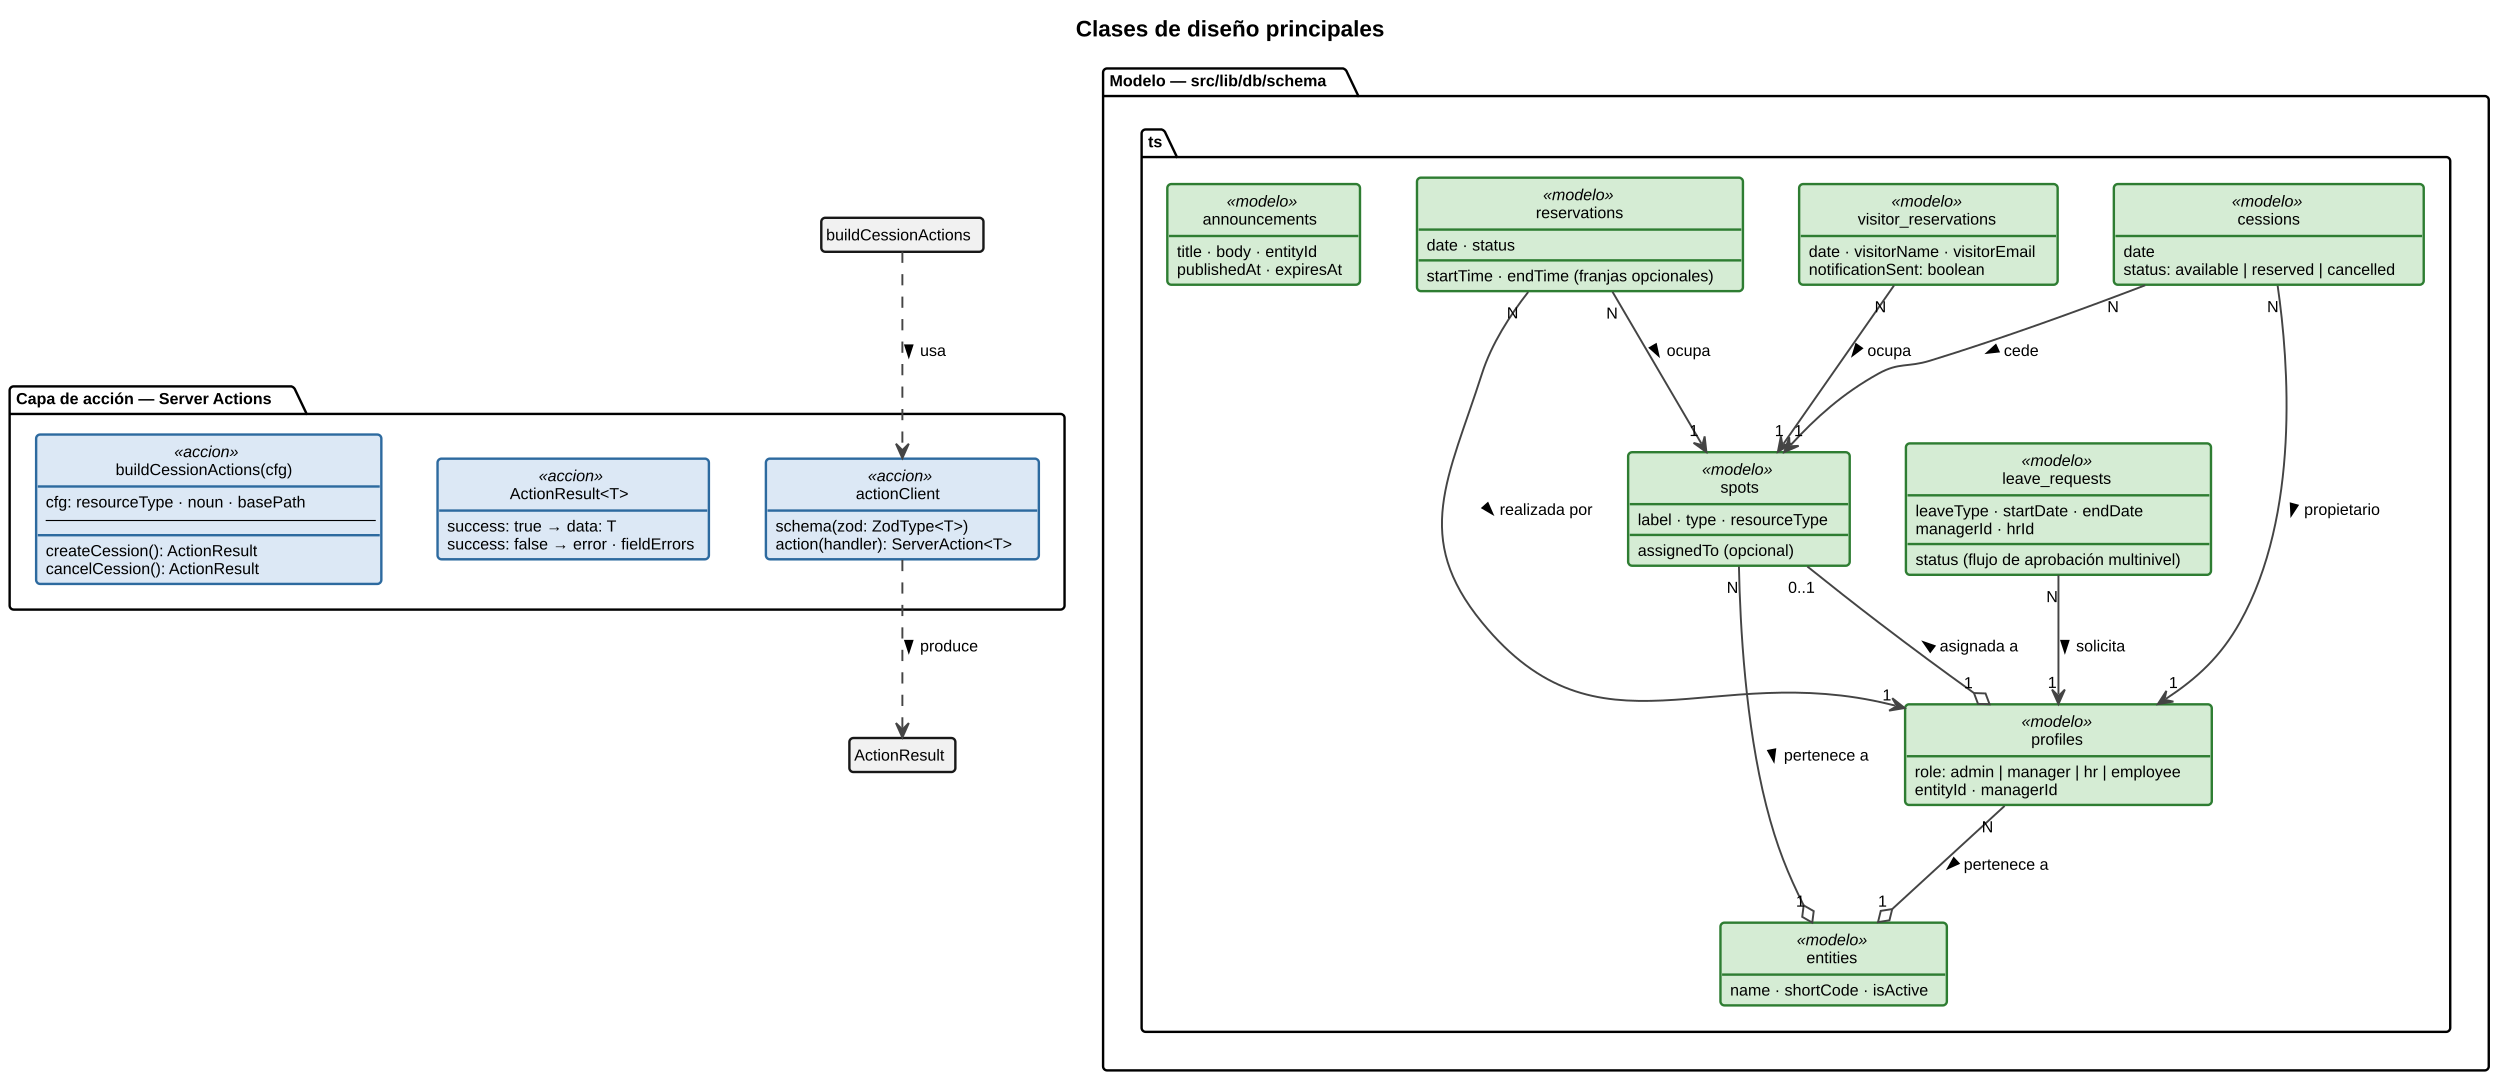
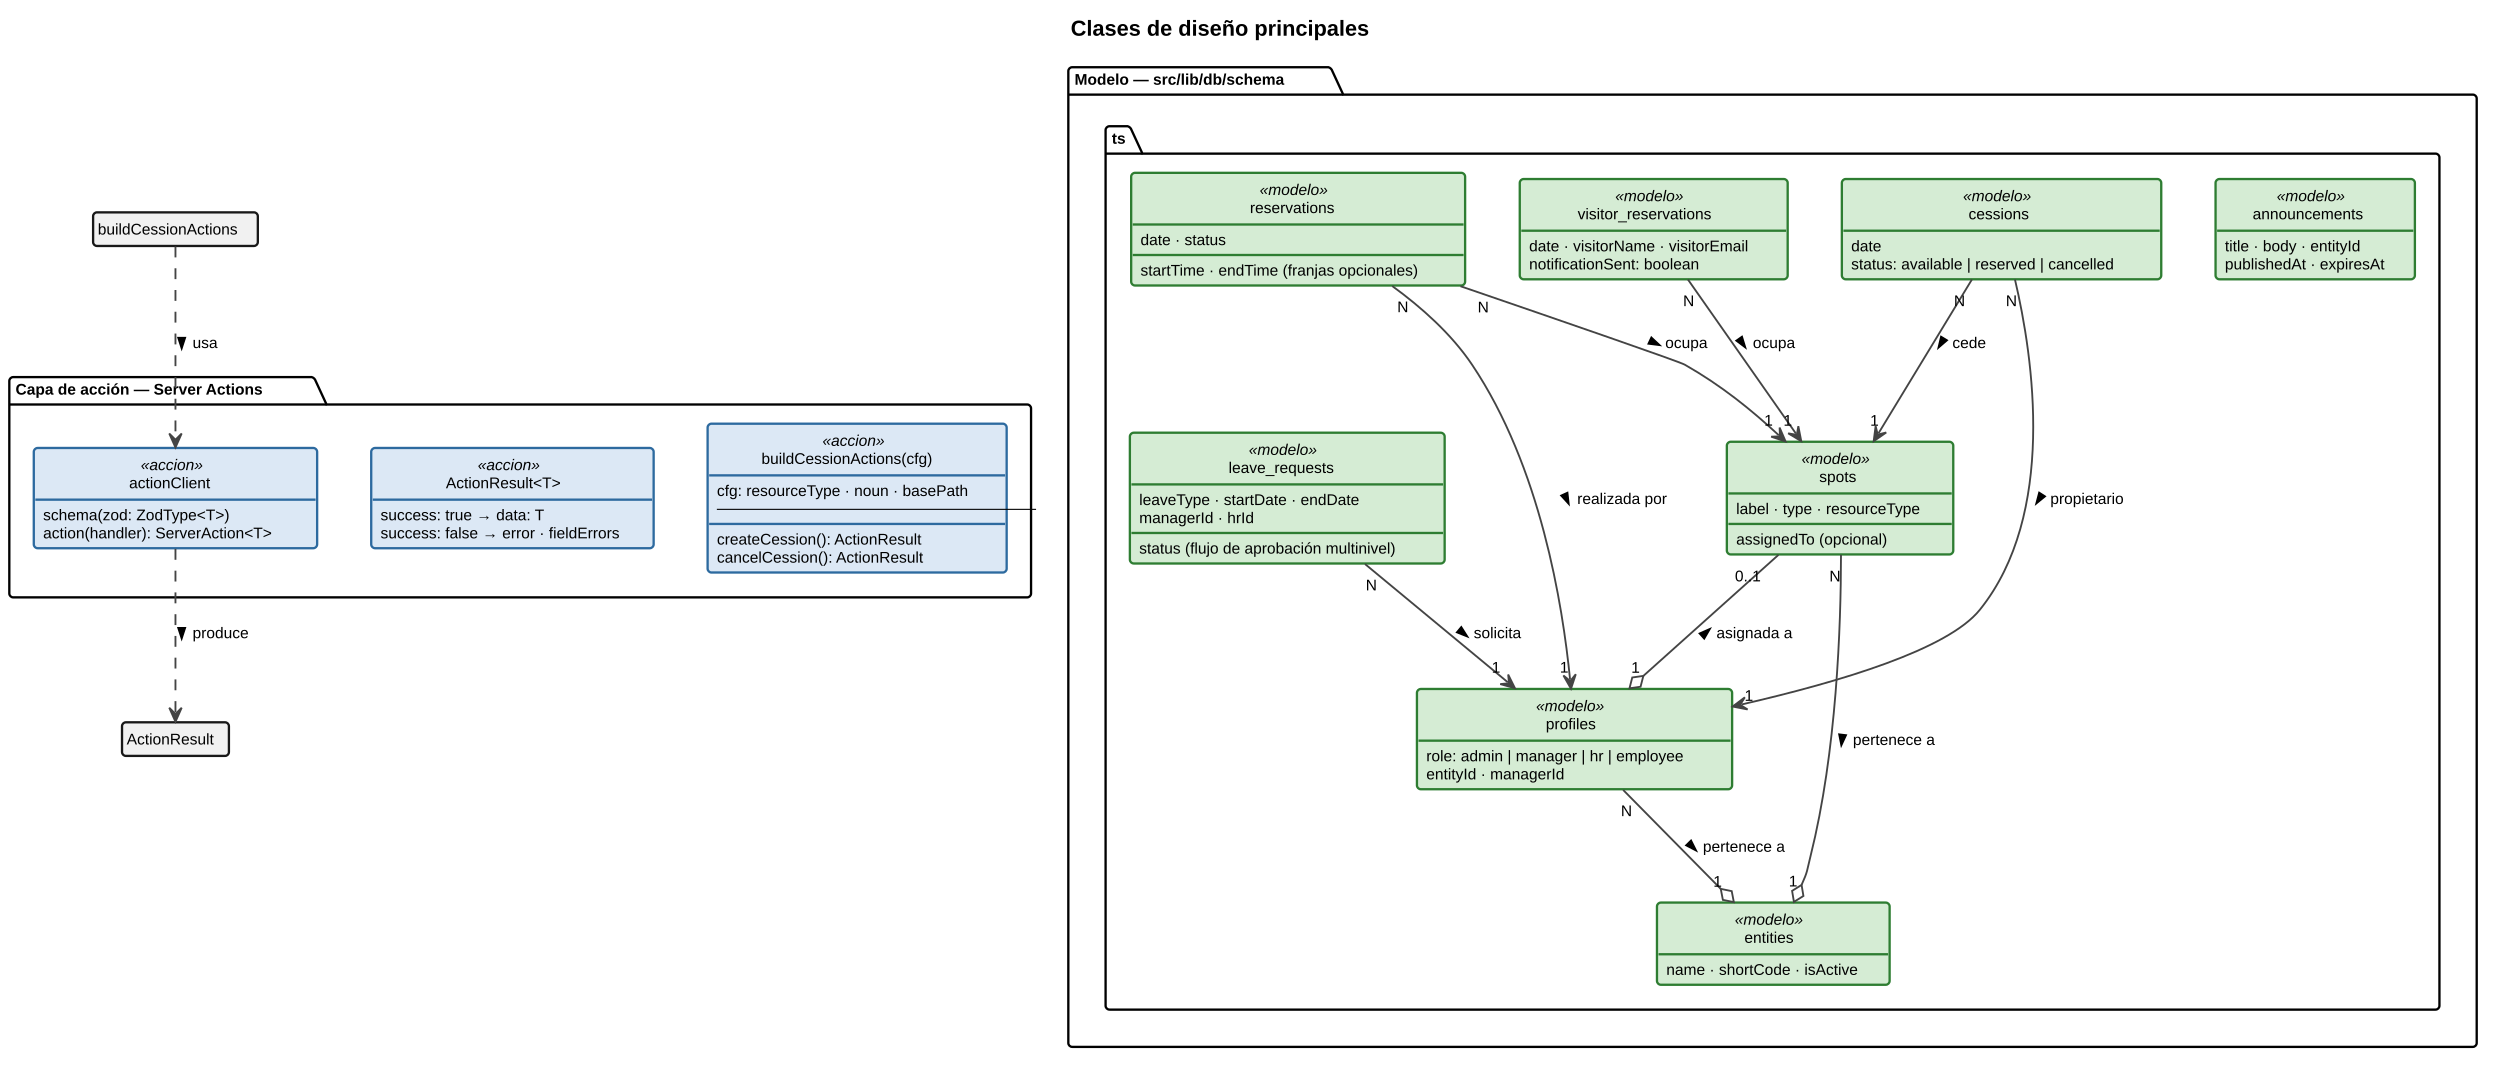
- <svg xmlns="http://www.w3.org/2000/svg" contentStyleType="text/css" height="673px" preserveAspectRatio="none" style="width:1557px;height:673px;background:#FFFFFF;" version="1.1" viewBox="0 0 1557 673" width="1557px" zoomAndPan="magnify">
+ <svg xmlns="http://www.w3.org/2000/svg" contentStyleType="text/css" data-diagram-type="CLASS" height="689px" preserveAspectRatio="none" style="width:1610px;height:689px;background:#FFFFFF;" version="1.1" viewBox="0 0 1610 689" width="1610px" zoomAndPan="magnify">
  <defs />
  <g>
-     <text fill="#000000" font-family="Arial" font-size="14" font-weight="bold" lengthAdjust="spacing" textLength="203" x="670" y="22.674">Clases de diseño principales</text>
-     <g id="cluster_Modelo  —  src/lib/db/schema">
-       <path d="M689.5,42.641 L836.5,42.641 A3.75,3.75 0 0 1 839,45.141 L846,59.812 L1547.5,59.812 A2.5,2.5 0 0 1 1550,62.312 L1550,664.141 A2.5,2.5 0 0 1 1547.5,666.641 L689.5,666.641 A2.5,2.5 0 0 1 687,664.141 L687,45.141 A2.5,2.5 0 0 1 689.5,42.641 " fill="none" style="stroke:#000000;stroke-width:1.5;" />
-       <line style="stroke:#000000;stroke-width:1.5;" x1="687" x2="846" y1="59.812" y2="59.812" />
-       <text fill="#000000" font-family="Arial" font-size="10" font-weight="bold" lengthAdjust="spacing" textLength="146" x="691" y="53.693">Modelo  —  src/lib/db/schema</text>
-     </g>
-     <g id="cluster_ts">
-       <path d="M713.5,80.641 L723.5,80.641 A3.75,3.75 0 0 1 726,83.141 L733,97.812 L1523.5,97.812 A2.5,2.5 0 0 1 1526,100.312 L1526,640.141 A2.5,2.5 0 0 1 1523.5,642.641 L713.5,642.641 A2.5,2.5 0 0 1 711,640.141 L711,83.141 A2.5,2.5 0 0 1 713.5,80.641 " fill="none" style="stroke:#000000;stroke-width:1.5;" />
-       <line style="stroke:#000000;stroke-width:1.5;" x1="711" x2="733" y1="97.812" y2="97.812" />
-       <text fill="#000000" font-family="Arial" font-size="10" font-weight="bold" lengthAdjust="spacing" textLength="9" x="715" y="91.693">ts</text>
-     </g>
-     <g id="cluster_Capa de acción  —  Server Actions">
-       <path d="M8.5,240.641 L181.5,240.641 A3.75,3.75 0 0 1 184,243.141 L191,257.812 L660.5,257.812 A2.5,2.5 0 0 1 663,260.312 L663,377.141 A2.5,2.5 0 0 1 660.5,379.641 L8.5,379.641 A2.5,2.5 0 0 1 6,377.141 L6,243.141 A2.5,2.5 0 0 1 8.5,240.641 " fill="none" style="stroke:#000000;stroke-width:1.5;" />
-       <line style="stroke:#000000;stroke-width:1.5;" x1="6" x2="191" y1="257.812" y2="257.812" />
-       <text fill="#000000" font-family="Arial" font-size="10" font-weight="bold" lengthAdjust="spacing" textLength="172" x="10" y="251.693">Capa de acción  —  Server Actions</text>
-     </g>
-     <g id="elem_profiles">
-       <rect codeLine="23" fill="#D5ECD4" height="62.688" id="profiles" rx="2.5" ry="2.5" style="stroke:#2E7D32;stroke-width:1.5;" width="191" x="1186.5" y="438.641" />
-       <text fill="#000000" font-family="Arial" font-size="10" font-style="italic" lengthAdjust="spacing" textLength="46" x="1259" y="452.693">«modelo»</text>
-       <text fill="#000000" font-family="Arial" font-size="10" lengthAdjust="spacing" textLength="34" x="1265" y="463.865">profiles</text>
-       <line style="stroke:#2E7D32;stroke-width:1.5;" x1="1187.5" x2="1376.5" y1="470.984" y2="470.984" />
-       <text fill="#000000" font-family="Arial" font-size="10" lengthAdjust="spacing" textLength="179" x="1192.5" y="484.037">role: admin | manager | hr | employee</text>
-       <text fill="#000000" font-family="Arial" font-size="10" lengthAdjust="spacing" textLength="95" x="1192.5" y="495.209">entityId · managerId</text>
-     </g>
-     <g id="elem_entities">
-       <rect codeLine="28" fill="#D5ECD4" height="51.516" id="entities" rx="2.5" ry="2.5" style="stroke:#2E7D32;stroke-width:1.5;" width="141" x="1071.5" y="574.641" />
-       <text fill="#000000" font-family="Arial" font-size="10" font-style="italic" lengthAdjust="spacing" textLength="46" x="1119" y="588.693">«modelo»</text>
-       <text fill="#000000" font-family="Arial" font-size="10" lengthAdjust="spacing" textLength="34" x="1125" y="599.865">entities</text>
-       <line style="stroke:#2E7D32;stroke-width:1.5;" x1="1072.5" x2="1211.5" y1="606.984" y2="606.984" />
-       <text fill="#000000" font-family="Arial" font-size="10" lengthAdjust="spacing" textLength="129" x="1077.5" y="620.037">name · shortCode · isActive</text>
-     </g>
-     <g id="elem_spots">
-       <rect codeLine="32" fill="#D5ECD4" height="70.688" id="spots" rx="2.5" ry="2.5" style="stroke:#2E7D32;stroke-width:1.5;" width="138" x="1014" y="281.641" />
-       <text fill="#000000" font-family="Arial" font-size="10" font-style="italic" lengthAdjust="spacing" textLength="46" x="1060" y="295.693">«modelo»</text>
-       <text fill="#000000" font-family="Arial" font-size="10" lengthAdjust="spacing" textLength="23" x="1071.5" y="306.865">spots</text>
-       <line style="stroke:#2E7D32;stroke-width:1.5;" x1="1015" x2="1151" y1="313.984" y2="313.984" />
-       <text fill="#000000" font-family="Arial" font-size="10" lengthAdjust="spacing" textLength="126" x="1020" y="327.037">label · type · resourceType</text>
-       <line style="stroke:#2E7D32;stroke-width:1.5;" x1="1015" x2="1151" y1="333.156" y2="333.156" />
-       <text fill="#000000" font-family="Arial" font-size="10" lengthAdjust="spacing" textLength="105" x="1020" y="346.209">assignedTo (opcional)</text>
-     </g>
-     <g id="elem_reservations">
-       <rect codeLine="37" fill="#D5ECD4" height="70.688" id="reservations" rx="2.5" ry="2.5" style="stroke:#2E7D32;stroke-width:1.5;" width="203" x="882.5" y="110.641" />
-       <text fill="#000000" font-family="Arial" font-size="10" font-style="italic" lengthAdjust="spacing" textLength="46" x="961" y="124.693">«modelo»</text>
-       <text fill="#000000" font-family="Arial" font-size="10" lengthAdjust="spacing" textLength="55" x="956.5" y="135.865">reservations</text>
-       <line style="stroke:#2E7D32;stroke-width:1.5;" x1="883.5" x2="1084.5" y1="142.984" y2="142.984" />
-       <text fill="#000000" font-family="Arial" font-size="10" lengthAdjust="spacing" textLength="56" x="888.5" y="156.037">date · status</text>
-       <line style="stroke:#2E7D32;stroke-width:1.5;" x1="883.5" x2="1084.5" y1="162.156" y2="162.156" />
-       <text fill="#000000" font-family="Arial" font-size="10" lengthAdjust="spacing" textLength="191" x="888.5" y="175.209">startTime · endTime (franjas opcionales)</text>
-     </g>
-     <g id="elem_cessions">
-       <rect codeLine="42" fill="#D5ECD4" height="62.688" id="cessions" rx="2.5" ry="2.5" style="stroke:#2E7D32;stroke-width:1.5;" width="193" x="1316.5" y="114.641" />
-       <text fill="#000000" font-family="Arial" font-size="10" font-style="italic" lengthAdjust="spacing" textLength="46" x="1390" y="128.693">«modelo»</text>
-       <text fill="#000000" font-family="Arial" font-size="10" lengthAdjust="spacing" textLength="39" x="1393.5" y="139.865">cessions</text>
-       <line style="stroke:#2E7D32;stroke-width:1.5;" x1="1317.5" x2="1508.5" y1="146.984" y2="146.984" />
-       <text fill="#000000" font-family="Arial" font-size="10" lengthAdjust="spacing" textLength="21" x="1322.5" y="160.037">date</text>
-       <text fill="#000000" font-family="Arial" font-size="10" lengthAdjust="spacing" textLength="181" x="1322.5" y="171.209">status: available | reserved | cancelled</text>
-     </g>
-     <g id="elem_leave_requests">
-       <rect codeLine="47" fill="#D5ECD4" height="81.859" id="leave_requests" rx="2.5" ry="2.5" style="stroke:#2E7D32;stroke-width:1.5;" width="190" x="1187" y="276.141" />
-       <text fill="#000000" font-family="Arial" font-size="10" font-style="italic" lengthAdjust="spacing" textLength="46" x="1259" y="290.193">«modelo»</text>
-       <text fill="#000000" font-family="Arial" font-size="10" lengthAdjust="spacing" textLength="70" x="1247" y="301.365">leave_requests</text>
-       <line style="stroke:#2E7D32;stroke-width:1.5;" x1="1188" x2="1376" y1="308.484" y2="308.484" />
-       <text fill="#000000" font-family="Arial" font-size="10" lengthAdjust="spacing" textLength="149" x="1193" y="321.537">leaveType · startDate · endDate</text>
-       <text fill="#000000" font-family="Arial" font-size="10" lengthAdjust="spacing" textLength="78" x="1193" y="332.709">managerId · hrId</text>
-       <line style="stroke:#2E7D32;stroke-width:1.5;" x1="1188" x2="1376" y1="338.828" y2="338.828" />
-       <text fill="#000000" font-family="Arial" font-size="10" lengthAdjust="spacing" textLength="178" x="1193" y="351.881">status (flujo de aprobación multinivel)</text>
-     </g>
-     <g id="elem_visitor_reservations">
-       <rect codeLine="53" fill="#D5ECD4" height="62.688" id="visitor_reservations" rx="2.5" ry="2.5" style="stroke:#2E7D32;stroke-width:1.5;" width="161" x="1120.5" y="114.641" />
-       <text fill="#000000" font-family="Arial" font-size="10" font-style="italic" lengthAdjust="spacing" textLength="46" x="1178" y="128.693">«modelo»</text>
-       <text fill="#000000" font-family="Arial" font-size="10" lengthAdjust="spacing" textLength="88" x="1157" y="139.865">visitor_reservations</text>
-       <line style="stroke:#2E7D32;stroke-width:1.5;" x1="1121.5" x2="1280.5" y1="146.984" y2="146.984" />
-       <text fill="#000000" font-family="Arial" font-size="10" lengthAdjust="spacing" textLength="149" x="1126.5" y="160.037">date · visitorName · visitorEmail</text>
-       <text fill="#000000" font-family="Arial" font-size="10" lengthAdjust="spacing" textLength="121" x="1126.5" y="171.209">notificationSent: boolean</text>
-     </g>
-     <g id="elem_announcements">
-       <rect codeLine="58" fill="#D5ECD4" height="62.688" id="announcements" rx="2.5" ry="2.5" style="stroke:#2E7D32;stroke-width:1.5;" width="120" x="727" y="114.641" />
-       <text fill="#000000" font-family="Arial" font-size="10" font-style="italic" lengthAdjust="spacing" textLength="46" x="764" y="128.693">«modelo»</text>
-       <text fill="#000000" font-family="Arial" font-size="10" lengthAdjust="spacing" textLength="76" x="749" y="139.865">announcements</text>
-       <line style="stroke:#2E7D32;stroke-width:1.5;" x1="728" x2="846" y1="146.984" y2="146.984" />
-       <text fill="#000000" font-family="Arial" font-size="10" lengthAdjust="spacing" textLength="94" x="733" y="160.037">title · body · entityId</text>
-       <text fill="#000000" font-family="Arial" font-size="10" lengthAdjust="spacing" textLength="108" x="733" y="171.209">publishedAt · expiresAt</text>
-     </g>
-     <g id="elem_actionClient">
-       <rect codeLine="66" fill="#DCE8F5" height="62.688" id="actionClient" rx="2.5" ry="2.5" style="stroke:#2D6A9F;stroke-width:1.5;" width="170" x="477" y="285.641" />
-       <text fill="#000000" font-family="Arial" font-size="10" font-style="italic" lengthAdjust="spacing" textLength="43" x="540.5" y="299.693">«accion»</text>
-       <text fill="#000000" font-family="Arial" font-size="10" lengthAdjust="spacing" textLength="58" x="533" y="310.865">actionClient</text>
-       <line style="stroke:#2D6A9F;stroke-width:1.5;" x1="478" x2="646" y1="317.984" y2="317.984" />
-       <text fill="#000000" font-family="Arial" font-size="10" lengthAdjust="spacing" textLength="127" x="483" y="331.037">schema(zod: ZodType&lt;T&gt;)</text>
-       <text fill="#000000" font-family="Arial" font-size="10" lengthAdjust="spacing" textLength="158" x="483" y="342.209">action(handler): ServerAction&lt;T&gt;</text>
-     </g>
-     <g id="elem_ActionResult&lt;T&gt;">
-       <rect codeLine="71" fill="#DCE8F5" height="62.688" id="ActionResult&lt;T&gt;" rx="2.5" ry="2.5" style="stroke:#2D6A9F;stroke-width:1.5;" width="169" x="272.5" y="285.641" />
-       <text fill="#000000" font-family="Arial" font-size="10" font-style="italic" lengthAdjust="spacing" textLength="43" x="335.5" y="299.693">«accion»</text>
-       <text fill="#000000" font-family="Arial" font-size="10" lengthAdjust="spacing" textLength="79" x="317.5" y="310.865">ActionResult&lt;T&gt;</text>
-       <line style="stroke:#2D6A9F;stroke-width:1.5;" x1="273.5" x2="440.5" y1="317.984" y2="317.984" />
-       <text fill="#000000" font-family="Arial" font-size="10" lengthAdjust="spacing" textLength="113" x="278.5" y="331.037">success: true  → data: T</text>
-       <text fill="#000000" font-family="Arial" font-size="10" lengthAdjust="spacing" textLength="157" x="278.5" y="342.209">success: false → error · fieldErrors</text>
-     </g>
-     <g id="elem_buildCessionActions(cfg)">
-       <rect codeLine="76" fill="#DCE8F5" height="93.031" id="buildCessionActions(cfg)" rx="2.5" ry="2.5" style="stroke:#2D6A9F;stroke-width:1.5;" width="215" x="22.5" y="270.641" />
-       <text fill="#000000" font-family="Arial" font-size="10" font-style="italic" lengthAdjust="spacing" textLength="43" x="108.5" y="284.693">«accion»</text>
-       <text fill="#000000" font-family="Arial" font-size="10" lengthAdjust="spacing" textLength="116" x="72" y="295.865">buildCessionActions(cfg)</text>
-       <line style="stroke:#2D6A9F;stroke-width:1.5;" x1="23.5" x2="236.5" y1="302.984" y2="302.984" />
-       <text fill="#000000" font-family="Arial" font-size="10" lengthAdjust="spacing" textLength="171" x="28.5" y="316.037">cfg: resourceType · noun · basePath</text>
-       <text fill="#000000" font-family="Arial" font-size="10" lengthAdjust="spacing" textLength="203" x="28.5" y="327.209">─────────────────────────────</text>
-       <line style="stroke:#2D6A9F;stroke-width:1.5;" x1="23.5" x2="236.5" y1="333.328" y2="333.328" />
-       <text fill="#000000" font-family="Arial" font-size="10" lengthAdjust="spacing" textLength="138" x="28.5" y="346.381">createCession(): ActionResult</text>
-       <text fill="#000000" font-family="Arial" font-size="10" lengthAdjust="spacing" textLength="141" x="28.5" y="357.553">cancelCession(): ActionResult</text>
-     </g>
-     <g id="elem_ActionResult">
-       <rect fill="#F1F1F1" height="21.172" id="ActionResult" rx="2.5" ry="2.5" style="stroke:#181818;stroke-width:1.5;" width="66" x="529" y="459.641" />
-       <text fill="#000000" font-family="Arial" font-size="10" lengthAdjust="spacing" textLength="60" x="532" y="473.693">ActionResult</text>
-     </g>
-     <g id="elem_buildCessionActions">
-       <rect fill="#F1F1F1" height="21.172" id="buildCessionActions" rx="2.5" ry="2.5" style="stroke:#181818;stroke-width:1.5;" width="101" x="511.5" y="135.641" />
-       <text fill="#000000" font-family="Arial" font-size="10" lengthAdjust="spacing" textLength="95" x="514.5" y="149.693">buildCessionActions</text>
-     </g>
-     <g id="link_profiles_entities">
-       <path codeLine="85" d="M1248.47,501.921 C1224.36,524.051 1201.091,545.406 1178.461,566.176 " fill="none" id="profiles-to-entities" style="stroke:#444444;stroke-width:1.2;" />
-       <polygon fill="none" points="1169.62,574.291,1176.745,573.181,1178.461,566.176,1171.336,567.287,1169.62,574.291" style="stroke:#444444;stroke-width:1.2;" />
-       <polygon fill="#000000" points="1213.053,540.931,1219.974,537.77,1216.794,534.306,1213.053,540.931" style="stroke:#000000;stroke-width:1.0;" />
-       <text fill="#000000" font-family="Arial" font-size="10" lengthAdjust="spacing" textLength="57" x="1223" y="541.693">pertenece a</text>
-       <text fill="#000000" font-family="Arial" font-size="10" lengthAdjust="spacing" textLength="7" x="1234.18" y="518.361">N</text>
-       <text fill="#000000" font-family="Arial" font-size="10" lengthAdjust="spacing" textLength="6" x="1169.621" y="564.66">1</text>
-     </g>
-     <g id="link_spots_entities">
-       <path codeLine="86" d="M1083.01,352.841 C1083.76,390.151 1087.13,450.941 1100,501.641 C1106.56,527.481 1113.677,544.511 1123.327,563.871 " fill="none" id="spots-to-entities" style="stroke:#444444;stroke-width:1.2;" />
-       <polygon fill="none" points="1128.68,574.611,1129.583,567.456,1123.327,563.871,1122.424,571.025,1128.68,574.611" style="stroke:#444444;stroke-width:1.2;" />
-       <polygon fill="#000000" points="1104.751,474.156,1105.702,466.607,1101.083,467.489,1104.751,474.156" style="stroke:#000000;stroke-width:1.0;" />
-       <text fill="#000000" font-family="Arial" font-size="10" lengthAdjust="spacing" textLength="57" x="1111" y="473.693">pertenece a</text>
-       <text fill="#000000" font-family="Arial" font-size="10" lengthAdjust="spacing" textLength="7" x="1075.388" y="369.275">N</text>
-       <text fill="#000000" font-family="Arial" font-size="10" lengthAdjust="spacing" textLength="6" x="1118.498" y="564.668">1</text>
-     </g>
-     <g id="link_spots_profiles">
-       <path codeLine="87" d="M1125.62,352.821 C1139.65,364.061 1155.4,376.501 1170,387.641 C1192.56,404.851 1208.382,416.499 1229.382,431.619 " fill="none" id="spots-to-profiles" style="stroke:#444444;stroke-width:1.2;" />
-       <polygon fill="none" points="1239.12,438.631,1236.588,431.879,1229.382,431.619,1231.914,438.371,1239.12,438.631" style="stroke:#444444;stroke-width:1.2;" />
-       <polygon fill="#000000" points="1197.814,399.807,1202.155,406.056,1204.999,402.311,1197.814,399.807" style="stroke:#000000;stroke-width:1.0;" />
-       <text fill="#000000" font-family="Arial" font-size="10" lengthAdjust="spacing" textLength="52" x="1208" y="405.693">asignada a</text>
-       <text fill="#000000" font-family="Arial" font-size="10" lengthAdjust="spacing" textLength="18" x="1113.609" y="369.252">0..1</text>
-       <text fill="#000000" font-family="Arial" font-size="10" lengthAdjust="spacing" textLength="6" x="1223.084" y="428.64">1</text>
-     </g>
-     <g id="link_reservations_spots">
-       <path codeLine="88" d="M1004.27,181.751 C1021.36,210.911 1042.648,247.253 1059.718,276.403 " fill="none" id="reservations-to-spots" style="stroke:#444444;stroke-width:1.2;" />
-       <polygon fill="#444444" points="1062.75,281.581,1061.654,271.793,1060.223,277.266,1054.75,275.836,1062.75,281.581" style="stroke:#444444;stroke-width:1.2;" />
-       <polygon fill="#000000" points="1033.022,221.678,1031.393,214.246,1027.336,216.623,1033.022,221.678" style="stroke:#000000;stroke-width:1.0;" />
-       <text fill="#000000" font-family="Arial" font-size="10" lengthAdjust="spacing" textLength="30" x="1038" y="221.693">ocupa</text>
-       <text fill="#000000" font-family="Arial" font-size="10" lengthAdjust="spacing" textLength="7" x="1000.362" y="198.428">N</text>
-       <text fill="#000000" font-family="Arial" font-size="10" lengthAdjust="spacing" textLength="6" x="1052.173" y="271.597">1</text>
-     </g>
-     <g id="link_reservations_profiles">
-       <path codeLine="89" d="M951.78,181.841 C940.36,196.411 928.89,214.231 923,232.641 C901.99,298.251 879.35,334.351 923,387.641 C995.97,476.711 1065.17,411.221 1177,438.641 C1180.04,439.391 1177.319,438.666 1180.429,439.466 " fill="none" id="reservations-to-profiles" style="stroke:#444444;stroke-width:1.2;" />
-       <polygon fill="#444444" points="1186.24,440.961,1178.52,434.845,1181.398,439.715,1176.527,442.592,1186.24,440.961" style="stroke:#444444;stroke-width:1.2;" />
-       <polygon fill="#000000" points="929.655,320.218,926.61,313.246,923.093,316.367,929.655,320.218" style="stroke:#000000;stroke-width:1.0;" />
-       <text fill="#000000" font-family="Arial" font-size="10" lengthAdjust="spacing" textLength="62" x="934" y="320.693">realizada por</text>
-       <text fill="#000000" font-family="Arial" font-size="10" lengthAdjust="spacing" textLength="7" x="938.417" y="198.275">N</text>
-       <text fill="#000000" font-family="Arial" font-size="10" lengthAdjust="spacing" textLength="6" x="1172.37" y="436.269">1</text>
-     </g>
-     <g id="link_cessions_spots">
-       <path codeLine="90" d="M1336.01,177.671 C1296.33,192.831 1246.95,210.811 1202,224.641 C1187.99,228.951 1182.83,225.551 1170,232.641 C1147.65,245.001 1130.896,260.119 1115.236,277.189 " fill="none" id="cessions-to-spots" style="stroke:#444444;stroke-width:1.2;" />
-       <polygon fill="#444444" points="1111.18,281.611,1120.212,277.683,1114.56,277.926,1114.317,272.275,1111.18,281.611" style="stroke:#444444;stroke-width:1.2;" />
-       <polygon fill="#000000" points="1237.353,219.87,1244.916,219.04,1242.984,214.753,1237.353,219.87" style="stroke:#000000;stroke-width:1.0;" />
-       <text fill="#000000" font-family="Arial" font-size="10" lengthAdjust="spacing" textLength="24" x="1248" y="221.693">cede</text>
-       <text fill="#000000" font-family="Arial" font-size="10" lengthAdjust="spacing" textLength="7" x="1312.409" y="194.411">N</text>
-       <text fill="#000000" font-family="Arial" font-size="10" lengthAdjust="spacing" textLength="6" x="1117.319" y="271.633">1</text>
-     </g>
-     <g id="link_cessions_profiles">
-       <path codeLine="91" d="M1418.52,177.951 C1425.51,226.101 1432.53,320.601 1395,387.641 C1383.24,408.641 1368.576,422.338 1348.896,435.258 " fill="none" id="cessions-to-profiles" style="stroke:#444444;stroke-width:1.2;" />
-       <polygon fill="#444444" points="1343.88,438.551,1353.599,436.955,1348.06,435.807,1349.208,430.268,1343.88,438.551" style="stroke:#444444;stroke-width:1.2;" />
-       <polygon fill="#000000" points="1426.955,321.088,1431.115,314.717,1426.576,313.489,1426.955,321.088" style="stroke:#000000;stroke-width:1.0;" />
-       <text fill="#000000" font-family="Arial" font-size="10" lengthAdjust="spacing" textLength="51" x="1435" y="320.693">propietario</text>
-       <text fill="#000000" font-family="Arial" font-size="10" lengthAdjust="spacing" textLength="7" x="1411.918" y="194.396">N</text>
-       <text fill="#000000" font-family="Arial" font-size="10" lengthAdjust="spacing" textLength="6" x="1350.76" y="428.543">1</text>
-     </g>
-     <g id="link_leave_requests_profiles">
-       <path codeLine="92" d="M1282,358.211 C1282,383.371 1282,409.331 1282,432.471 " fill="none" id="leave_requests-to-profiles" style="stroke:#444444;stroke-width:1.2;" />
-       <polygon fill="#444444" points="1282,438.471,1286,429.471,1282,433.471,1278,429.471,1282,438.471" style="stroke:#444444;stroke-width:1.2;" />
-       <polygon fill="#000000" points="1286,406.227,1288.351,398.99,1283.649,398.99,1286,406.227" style="stroke:#000000;stroke-width:1.0;" />
-       <text fill="#000000" font-family="Arial" font-size="10" lengthAdjust="spacing" textLength="34" x="1293" y="405.693">solicita</text>
-       <text fill="#000000" font-family="Arial" font-size="10" lengthAdjust="spacing" textLength="7" x="1274.42" y="375.002">N</text>
-       <text fill="#000000" font-family="Arial" font-size="10" lengthAdjust="spacing" textLength="6" x="1275.344" y="428.445">1</text>
-     </g>
-     <g id="link_visitor_reservations_spots">
-       <path codeLine="93" d="M1179.63,177.741 C1159.24,206.951 1131.995,245.971 1110.695,276.471 " fill="none" id="visitor_reservations-to-spots" style="stroke:#444444;stroke-width:1.2;" />
-       <polygon fill="#444444" points="1107.26,281.391,1115.693,276.302,1110.123,277.291,1109.134,271.722,1107.26,281.391" style="stroke:#444444;stroke-width:1.2;" />
-       <polygon fill="#000000" points="1153.71,221.506,1159.78,216.919,1155.925,214.227,1153.71,221.506" style="stroke:#000000;stroke-width:1.0;" />
-       <text fill="#000000" font-family="Arial" font-size="10" lengthAdjust="spacing" textLength="30" x="1163" y="221.693">ocupa</text>
-       <text fill="#000000" font-family="Arial" font-size="10" lengthAdjust="spacing" textLength="7" x="1167.501" y="194.495">N</text>
-       <text fill="#000000" font-family="Arial" font-size="10" lengthAdjust="spacing" textLength="6" x="1105.313" y="271.626">1</text>
-     </g>
-     <g id="link_actionClient_ActionResult">
-       <path codeLine="96" d="M562,348.701 C562,383.171 562,431.291 562,453.321 " fill="none" id="actionClient-to-ActionResult" style="stroke:#444444;stroke-width:1.2;stroke-dasharray:7.0,7.0;" />
-       <polygon fill="#444444" points="562,459.321,566,450.321,562,454.321,558,450.321,562,459.321" style="stroke:#444444;stroke-width:1.2;" />
-       <polygon fill="#000000" points="566,406.227,568.351,398.99,563.649,398.99,566,406.227" style="stroke:#000000;stroke-width:1.0;" />
-       <text fill="#000000" font-family="Arial" font-size="10" lengthAdjust="spacing" textLength="39" x="573" y="405.693">produce</text>
-     </g>
-     <g id="link_buildCessionActions_actionClient">
-       <path codeLine="97" d="M562,156.711 C562,181.081 562,240.301 562,279.361 " fill="none" id="buildCessionActions-to-actionClient" style="stroke:#444444;stroke-width:1.2;stroke-dasharray:7.0,7.0;" />
-       <polygon fill="#444444" points="562,285.361,566,276.361,562,280.361,558,276.361,562,285.361" style="stroke:#444444;stroke-width:1.2;" />
-       <polygon fill="#000000" points="566,222.227,568.351,214.99,563.649,214.99,566,222.227" style="stroke:#000000;stroke-width:1.0;" />
-       <text fill="#000000" font-family="Arial" font-size="10" lengthAdjust="spacing" textLength="16" x="573" y="221.693">usa</text>
+     <g class="title" data-source-line="19">
+       <text fill="#000000" font-family="Arial" font-size="14" font-weight="700" lengthAdjust="spacing" textLength="223.939" x="689.531" y="22.995">Clases de diseño principales</text>
+     </g>
+     <g class="cluster" data-qualified-name="Modelo  .  src.lib.db.schema" data-source-line="23" id="ent0004">
+       <path d="M690.5,43.297 L855.533,43.297 A3.75,3.75 0 0 1 858.033,45.797 L865.033,60.938 L1592.5,60.938 A2.5,2.5 0 0 1 1595,63.438 L1595,671.687 A2.5,2.5 0 0 1 1592.5,674.187 L690.5,674.187 A2.5,2.5 0 0 1 688,671.687 L688,45.797 A2.5,2.5 0 0 1 690.5,43.297" fill="none" style="stroke:#000000;stroke-width:1.5;" />
+       <line style="stroke:#000000;stroke-width:1.5;" x1="688" x2="865.033" y1="60.938" y2="60.938" />
+       <text fill="#000000" font-family="Arial" font-size="10" font-weight="700" lengthAdjust="spacing" textLength="164.033" x="692" y="54.579">Modelo  —  src/lib/db/schema</text>
+     </g>
+     <g class="cluster" data-qualified-name="Modelo  .  src.lib.db.schema.ts" data-source-line="21" id="ent0002">
+       <path d="M714.5,81.297 L726.232,81.297 A3.75,3.75 0 0 1 728.732,83.797 L735.732,98.938 L1568.5,98.938 A2.5,2.5 0 0 1 1571,101.438 L1571,647.687 A2.5,2.5 0 0 1 1568.5,650.187 L714.5,650.187 A2.5,2.5 0 0 1 712,647.687 L712,83.797 A2.5,2.5 0 0 1 714.5,81.297" fill="none" style="stroke:#000000;stroke-width:1.5;" />
+       <line style="stroke:#000000;stroke-width:1.5;" x1="712" x2="735.732" y1="98.938" y2="98.938" />
+       <text fill="#000000" font-family="Arial" font-size="10" font-weight="700" lengthAdjust="spacing" textLength="10.732" x="716" y="92.579">ts</text>
+     </g>
+     <g class="cluster" data-qualified-name="Capa de acci.n  .  Server Actions" data-source-line="64" id="ent0012">
+       <path d="M8.5,242.857 L200.789,242.857 A3.75,3.75 0 0 1 203.289,245.357 L210.289,260.498 L661.5,260.498 A2.5,2.5 0 0 1 664,262.998 L664,382.207 A2.5,2.5 0 0 1 661.5,384.707 L8.5,384.707 A2.5,2.5 0 0 1 6,382.207 L6,245.357 A2.5,2.5 0 0 1 8.5,242.857" fill="none" style="stroke:#000000;stroke-width:1.5;" />
+       <line style="stroke:#000000;stroke-width:1.5;" x1="6" x2="210.289" y1="260.498" y2="260.498" />
+       <text fill="#000000" font-family="Arial" font-size="10" font-weight="700" lengthAdjust="spacing" textLength="191.289" x="10" y="254.139">Capa de acción  —  Server Actions</text>
+     </g>
+     <g class="entity" data-qualified-name="Modelo  .  src.lib.db.schema.ts.profiles" data-source-line="23" id="ent0003">
+       <rect fill="#D5ECD4" height="64.562" rx="2.5" ry="2.5" style="stroke:#2E7D32;stroke-width:1.5;" width="202.977" x="912.51" y="443.707" />
+       <text fill="#000000" font-family="Arial" font-size="10" font-style="italic" lengthAdjust="spacing" textLength="49.6" x="989.198" y="457.989">«modelo»</text>
+       <text fill="#000000" font-family="Arial" font-size="10" lengthAdjust="spacing" textLength="37.017" x="995.49" y="469.63">profiles</text>
+       <line style="stroke:#2E7D32;stroke-width:1.5;" x1="913.51" x2="1114.487" y1="476.988" y2="476.988" />
+       <text fill="#000000" font-family="Arial" font-size="10" lengthAdjust="spacing" textLength="190.977" x="918.51" y="490.27">role: admin | manager | hr | employee</text>
+       <text fill="#000000" font-family="Arial" font-size="10" lengthAdjust="spacing" textLength="102.105" x="918.51" y="501.911">entityId · managerId</text>
+     </g>
+     <g class="entity" data-qualified-name="Modelo  .  src.lib.db.schema.ts.entities" data-source-line="28" id="ent0005">
+       <rect fill="#D5ECD4" height="52.922" rx="2.5" ry="2.5" style="stroke:#2E7D32;stroke-width:1.5;" width="149.827" x="1067.09" y="581.267" />
+       <text fill="#000000" font-family="Arial" font-size="10" font-style="italic" lengthAdjust="spacing" textLength="49.6" x="1117.204" y="595.549">«modelo»</text>
+       <text fill="#000000" font-family="Arial" font-size="10" lengthAdjust="spacing" textLength="37.251" x="1123.378" y="607.19">entities</text>
+       <line style="stroke:#2E7D32;stroke-width:1.5;" x1="1068.09" x2="1215.917" y1="614.548" y2="614.548" />
+       <text fill="#000000" font-family="Arial" font-size="10" lengthAdjust="spacing" textLength="137.827" x="1073.09" y="627.83">name · shortCode · isActive</text>
+     </g>
+     <g class="entity" data-qualified-name="Modelo  .  src.lib.db.schema.ts.spots" data-source-line="32" id="ent0006">
+       <rect fill="#D5ECD4" height="72.562" rx="2.5" ry="2.5" style="stroke:#2E7D32;stroke-width:1.5;" width="145.814" x="1112.09" y="284.497" />
+       <text fill="#000000" font-family="Arial" font-size="10" font-style="italic" lengthAdjust="spacing" textLength="49.6" x="1160.197" y="298.779">«modelo»</text>
+       <text fill="#000000" font-family="Arial" font-size="10" lengthAdjust="spacing" textLength="26.807" x="1171.593" y="310.42">spots</text>
+       <line style="stroke:#2E7D32;stroke-width:1.5;" x1="1113.09" x2="1256.903" y1="317.778" y2="317.778" />
+       <text fill="#000000" font-family="Arial" font-size="10" lengthAdjust="spacing" textLength="133.814" x="1118.09" y="331.06">label · type · resourceType</text>
+       <line style="stroke:#2E7D32;stroke-width:1.5;" x1="1113.09" x2="1256.903" y1="337.419" y2="337.419" />
+       <text fill="#000000" font-family="Arial" font-size="10" lengthAdjust="spacing" textLength="109.824" x="1118.09" y="350.701">assignedTo (opcional)</text>
+     </g>
+     <g class="entity" data-qualified-name="Modelo  .  src.lib.db.schema.ts.reservations" data-source-line="37" id="ent0007">
+       <rect fill="#D5ECD4" height="72.562" rx="2.5" ry="2.5" style="stroke:#2E7D32;stroke-width:1.5;" width="215.066" x="728.47" y="111.297" />
+       <text fill="#000000" font-family="Arial" font-size="10" font-style="italic" lengthAdjust="spacing" textLength="49.6" x="811.203" y="125.579">«modelo»</text>
+       <text fill="#000000" font-family="Arial" font-size="10" lengthAdjust="spacing" textLength="62.148" x="804.929" y="137.22">reservations</text>
+       <line style="stroke:#2E7D32;stroke-width:1.5;" x1="729.47" x2="942.536" y1="144.578" y2="144.578" />
+       <text fill="#000000" font-family="Arial" font-size="10" lengthAdjust="spacing" textLength="62.812" x="734.47" y="157.86">date · status</text>
+       <line style="stroke:#2E7D32;stroke-width:1.5;" x1="729.47" x2="942.536" y1="164.219" y2="164.219" />
+       <text fill="#000000" font-family="Arial" font-size="10" lengthAdjust="spacing" textLength="203.066" x="734.47" y="177.501">startTime · endTime (franjas opcionales)</text>
+     </g>
+     <g class="entity" data-qualified-name="Modelo  .  src.lib.db.schema.ts.cessions" data-source-line="42" id="ent0008">
+       <rect fill="#D5ECD4" height="64.562" rx="2.5" ry="2.5" style="stroke:#2E7D32;stroke-width:1.5;" width="205.691" x="1186.15" y="115.297" />
+       <text fill="#000000" font-family="Arial" font-size="10" font-style="italic" lengthAdjust="spacing" textLength="49.6" x="1264.196" y="129.579">«modelo»</text>
+       <text fill="#000000" font-family="Arial" font-size="10" lengthAdjust="spacing" textLength="42.515" x="1267.738" y="141.22">cessions</text>
+       <line style="stroke:#2E7D32;stroke-width:1.5;" x1="1187.15" x2="1390.841" y1="148.578" y2="148.578" />
+       <text fill="#000000" font-family="Arial" font-size="10" lengthAdjust="spacing" textLength="22.549" x="1192.15" y="161.86">date</text>
+       <text fill="#000000" font-family="Arial" font-size="10" lengthAdjust="spacing" textLength="193.691" x="1192.15" y="173.501">status: available | reserved | cancelled</text>
+     </g>
+     <g class="entity" data-qualified-name="Modelo  .  src.lib.db.schema.ts.leave_requests" data-source-line="47" id="ent0009">
+       <rect fill="#D5ECD4" height="84.203" rx="2.5" ry="2.5" style="stroke:#2E7D32;stroke-width:1.5;" width="202.713" x="727.64" y="278.677" />
+       <text fill="#000000" font-family="Arial" font-size="10" font-style="italic" lengthAdjust="spacing" textLength="49.6" x="804.197" y="292.959">«modelo»</text>
+       <text fill="#000000" font-family="Arial" font-size="10" lengthAdjust="spacing" textLength="75.571" x="791.211" y="304.6">leave_requests</text>
+       <line style="stroke:#2E7D32;stroke-width:1.5;" x1="728.64" x2="929.353" y1="311.958" y2="311.958" />
+       <text fill="#000000" font-family="Arial" font-size="10" lengthAdjust="spacing" textLength="160.659" x="733.64" y="325.24">leaveType · startDate · endDate</text>
+       <text fill="#000000" font-family="Arial" font-size="10" lengthAdjust="spacing" textLength="83.525" x="733.64" y="336.881">managerId · hrId</text>
+       <line style="stroke:#2E7D32;stroke-width:1.5;" x1="728.64" x2="929.353" y1="343.239" y2="343.239" />
+       <text fill="#000000" font-family="Arial" font-size="10" lengthAdjust="spacing" textLength="190.713" x="733.64" y="356.522">status (flujo de aprobación multinivel)</text>
+     </g>
+     <g class="entity" data-qualified-name="Modelo  .  src.lib.db.schema.ts.visitor_reservations" data-source-line="53" id="ent0010">
+       <rect fill="#D5ECD4" height="64.562" rx="2.5" ry="2.5" style="stroke:#2E7D32;stroke-width:1.5;" width="172.537" x="978.73" y="115.297" />
+       <text fill="#000000" font-family="Arial" font-size="10" font-style="italic" lengthAdjust="spacing" textLength="49.6" x="1040.199" y="129.579">«modelo»</text>
+       <text fill="#000000" font-family="Arial" font-size="10" lengthAdjust="spacing" textLength="97.983" x="1016.007" y="141.22">visitor_reservations</text>
+       <line style="stroke:#2E7D32;stroke-width:1.5;" x1="979.73" x2="1150.267" y1="148.578" y2="148.578" />
+       <text fill="#000000" font-family="Arial" font-size="10" lengthAdjust="spacing" textLength="160.537" x="984.73" y="161.86">date · visitorName · visitorEmail</text>
+       <text fill="#000000" font-family="Arial" font-size="10" lengthAdjust="spacing" textLength="125.522" x="984.73" y="173.501">notificationSent: boolean</text>
+     </g>
+     <g class="entity" data-qualified-name="Modelo  .  src.lib.db.schema.ts.announcements" data-source-line="58" id="ent0011">
+       <rect fill="#D5ECD4" height="64.562" rx="2.5" ry="2.5" style="stroke:#2E7D32;stroke-width:1.5;" width="128.367" x="1426.82" y="115.297" />
+       <text fill="#000000" font-family="Arial" font-size="10" font-style="italic" lengthAdjust="spacing" textLength="49.6" x="1466.204" y="129.579">«modelo»</text>
+       <text fill="#000000" font-family="Arial" font-size="10" lengthAdjust="spacing" textLength="80.61" x="1450.698" y="141.22">announcements</text>
+       <line style="stroke:#2E7D32;stroke-width:1.5;" x1="1427.82" x2="1554.187" y1="148.578" y2="148.578" />
+       <text fill="#000000" font-family="Arial" font-size="10" lengthAdjust="spacing" textLength="101.68" x="1432.82" y="161.86">title · body · entityId</text>
+       <text fill="#000000" font-family="Arial" font-size="10" lengthAdjust="spacing" textLength="116.367" x="1432.82" y="173.501">publishedAt · expiresAt</text>
+     </g>
+     <g class="entity" data-qualified-name="Capa de acci.n  .  Server Actions.actionClient" data-source-line="66" id="ent0013">
+       <rect fill="#DCE8F5" height="64.562" rx="2.5" ry="2.5" style="stroke:#2D6A9F;stroke-width:1.5;" width="182.478" x="21.76" y="288.497" />
+       <text fill="#000000" font-family="Arial" font-size="10" font-style="italic" lengthAdjust="spacing" textLength="44.702" x="90.648" y="302.779">«accion»</text>
+       <text fill="#000000" font-family="Arial" font-size="10" lengthAdjust="spacing" textLength="59.731" x="83.133" y="314.42">actionClient</text>
+       <line style="stroke:#2D6A9F;stroke-width:1.5;" x1="22.76" x2="203.238" y1="321.778" y2="321.778" />
+       <text fill="#000000" font-family="Arial" font-size="10" lengthAdjust="spacing" textLength="137.842" x="27.76" y="335.06">schema(zod: ZodType&lt;T&gt;)</text>
+       <text fill="#000000" font-family="Arial" font-size="10" lengthAdjust="spacing" textLength="170.478" x="27.76" y="346.701">action(handler): ServerAction&lt;T&gt;</text>
+     </g>
+     <g class="entity" data-qualified-name="Capa de acci.n  .  Server Actions.ActionResult.T." data-source-line="71" id="ent0014">
+       <rect fill="#DCE8F5" height="64.562" rx="2.5" ry="2.5" style="stroke:#2D6A9F;stroke-width:1.5;" width="181.888" x="239.06" y="288.497" />
+       <text fill="#000000" font-family="Arial" font-size="10" font-style="italic" lengthAdjust="spacing" textLength="44.702" x="307.653" y="302.779">«accion»</text>
+       <text fill="#000000" font-family="Arial" font-size="10" lengthAdjust="spacing" textLength="85.708" x="287.15" y="314.42">ActionResult&lt;T&gt;</text>
+       <line style="stroke:#2D6A9F;stroke-width:1.5;" x1="240.06" x2="419.948" y1="321.778" y2="321.778" />
+       <text fill="#000000" font-family="Arial" font-size="10" lengthAdjust="spacing" textLength="119.282" x="245.06" y="335.06">success: true  → data: T</text>
+       <text fill="#000000" font-family="Arial" font-size="10" lengthAdjust="spacing" textLength="169.888" x="245.06" y="346.701">success: false → error · fieldErrors</text>
+     </g>
+     <g class="entity" data-qualified-name="Capa de acci.n  .  Server Actions.buildCessionActions.cfg." data-source-line="76" id="ent0015">
+       <rect fill="#DCE8F5" height="95.844" rx="2.5" ry="2.5" style="stroke:#2D6A9F;stroke-width:1.5;" width="192.591" x="455.7" y="272.857" />
+       <text fill="#000000" font-family="Arial" font-size="10" font-style="italic" lengthAdjust="spacing" textLength="44.702" x="529.644" y="287.139">«accion»</text>
+       <text fill="#000000" font-family="Arial" font-size="10" lengthAdjust="spacing" textLength="123.252" x="490.369" y="298.78">buildCessionActions(cfg)</text>
+       <line style="stroke:#2D6A9F;stroke-width:1.5;" x1="456.7" x2="647.291" y1="306.138" y2="306.138" />
+       <text fill="#000000" font-family="Arial" font-size="10" lengthAdjust="spacing" textLength="180.591" x="461.7" y="319.42">cfg: resourceType · noun · basePath</text>
+       <text fill="#000000" font-family="Arial" font-size="10" lengthAdjust="spacing" textLength="174.595" x="461.7" y="331.061">─────────────────────────────</text>
+       <line style="stroke:#2D6A9F;stroke-width:1.5;" x1="456.7" x2="647.291" y1="337.419" y2="337.419" />
+       <text fill="#000000" font-family="Arial" font-size="10" lengthAdjust="spacing" textLength="147.944" x="461.7" y="350.702">createCession(): ActionResult</text>
+       <text fill="#000000" font-family="Arial" font-size="10" lengthAdjust="spacing" textLength="148.374" x="461.7" y="362.342">cancelCession(): ActionResult</text>
+     </g>
+     <g class="entity" data-qualified-name="ActionResult" data-source-line="96" id="ent0025">
+       <rect fill="#F1F1F1" height="21.641" rx="2.5" ry="2.5" style="stroke:#181818;stroke-width:1.5;" width="68.842" x="78.58" y="465.167" />
+       <text fill="#000000" font-family="Arial" font-size="10" lengthAdjust="spacing" textLength="62.842" x="81.58" y="479.449">ActionResult</text>
+     </g>
+     <g class="entity" data-qualified-name="buildCessionActions" data-source-line="97" id="ent0027">
+       <rect fill="#F1F1F1" height="21.641" rx="2.5" ry="2.5" style="stroke:#181818;stroke-width:1.5;" width="106.083" x="59.96" y="136.757" />
+       <text fill="#000000" font-family="Arial" font-size="10" lengthAdjust="spacing" textLength="100.083" x="62.96" y="151.039">buildCessionActions</text>
+     </g>
+     <g class="link" data-entity-1="ent0003" data-entity-2="ent0005" data-link-type="aggregation" data-source-line="85" id="lnk16">
+       <path codeLine="85" d="M1045.31,508.727 C1067.22,530.927 1087.682,551.674 1108.162,572.434" fill="none" id="profiles-to-entities" style="stroke:#444444;stroke-width:1.2;" />
+       <polygon fill="none" points="1116.59,580.977,1115.224,573.896,1108.162,572.434,1109.529,579.515,1116.59,580.977" style="stroke:#444444;stroke-width:1.2;" />
+       <polygon fill="#000000" points="1092.469,547.935,1089.061,541.132,1085.714,544.435,1092.469,547.935" style="stroke:#000000;stroke-width:1;" />
+       <text fill="#000000" font-family="Arial" font-size="10" lengthAdjust="spacing" textLength="60.132" x="1096.66" y="548.549">pertenece a</text>
+       <text fill="#000000" font-family="Arial" font-size="10" lengthAdjust="spacing" textLength="7.481" x="1043.833" y="525.6">N</text>
+       <text fill="#000000" font-family="Arial" font-size="10" lengthAdjust="spacing" textLength="6.362" x="1103.355" y="571.077">1</text>
+     </g>
+     <g class="link" data-entity-1="ent0006" data-entity-2="ent0005" data-link-type="aggregation" data-source-line="86" id="lnk17">
+       <path codeLine="86" d="M1185.6,357.347 C1185.58,402.967 1182.81,484.177 1166,551.267 C1163.5,561.237 1164.33,560.766 1160.22,569.886" fill="none" id="spots-to-entities" style="stroke:#444444;stroke-width:1.2;" />
+       <polygon fill="none" points="1155.29,580.827,1161.402,577,1160.22,569.886,1154.108,573.713,1155.29,580.827" style="stroke:#444444;stroke-width:1.2;" />
+       <polygon fill="#000000" points="1185.786,480.279,1188.978,473.373,1184.309,472.815,1185.786,480.279" style="stroke:#000000;stroke-width:1;" />
+       <text fill="#000000" font-family="Arial" font-size="10" lengthAdjust="spacing" textLength="60.132" x="1193.26" y="479.769">pertenece a</text>
+       <text fill="#000000" font-family="Arial" font-size="10" lengthAdjust="spacing" textLength="7.481" x="1178.11" y="374.445">N</text>
+       <text fill="#000000" font-family="Arial" font-size="10" lengthAdjust="spacing" textLength="6.362" x="1151.972" y="570.888">1</text>
+     </g>
+     <g class="link" data-entity-1="ent0006" data-entity-2="ent0003" data-link-type="aggregation" data-source-line="87" id="lnk18">
+       <path codeLine="87" d="M1145.34,357.317 C1116.33,383.297 1086.268,410.24 1058.318,435.28" fill="none" id="spots-to-profiles" style="stroke:#444444;stroke-width:1.2;" />
+       <polygon fill="none" points="1049.38,443.287,1056.518,442.262,1058.318,435.28,1051.18,436.304,1049.38,443.287" style="stroke:#444444;stroke-width:1.2;" />
+       <polygon fill="#000000" points="1101.349,404.858,1094.391,407.935,1097.529,411.438,1101.349,404.858" style="stroke:#000000;stroke-width:1;" />
+       <text fill="#000000" font-family="Arial" font-size="10" lengthAdjust="spacing" textLength="54.712" x="1105.37" y="410.989">asignada a</text>
+       <text fill="#000000" font-family="Arial" font-size="10" lengthAdjust="spacing" textLength="19.082" x="1117.284" y="374.409">0..1</text>
+       <text fill="#000000" font-family="Arial" font-size="10" lengthAdjust="spacing" textLength="6.362" x="1050.503" y="433.283">1</text>
+     </g>
+     <g class="link" data-entity-1="ent0007" data-entity-2="ent0006" data-link-type="dependency" data-source-line="88" id="lnk19">
+       <path codeLine="88" d="M940.55,184.327 C1007.12,207.167 1081.52,232.867 1085,234.857 C1108.54,248.297 1127.396,263.522 1145.556,280.322" fill="none" id="reservations-to-spots" style="stroke:#444444;stroke-width:1.2;" />
+       <polygon fill="#444444" points="1149.96,284.397,1146.07,275.349,1146.29,281.001,1140.637,281.221,1149.96,284.397" style="stroke:#444444;stroke-width:1.2;" />
+       <polygon fill="#000000" points="1069.013,222.374,1063.456,217.176,1061.462,221.434,1069.013,222.374" style="stroke:#000000;stroke-width:1;" />
+       <text fill="#000000" font-family="Arial" font-size="10" lengthAdjust="spacing" textLength="30.43" x="1072.39" y="224.139">ocupa</text>
+       <text fill="#000000" font-family="Arial" font-size="10" lengthAdjust="spacing" textLength="7.481" x="951.592" y="201.192">N</text>
+       <text fill="#000000" font-family="Arial" font-size="10" lengthAdjust="spacing" textLength="6.362" x="1136.152" y="274.107">1</text>
+     </g>
+     <g class="link" data-entity-1="ent0007" data-entity-2="ent0003" data-link-type="dependency" data-source-line="89" id="lnk20">
+       <path codeLine="89" d="M896.59,184.207 C915.43,197.917 934.73,215.097 948,234.857 C992.1,300.547 1006.285,389.057 1011.125,437.596" fill="none" id="reservations-to-profiles" style="stroke:#444444;stroke-width:1.2;" />
+       <polygon fill="#444444" points="1011.72,443.567,1014.807,434.214,1011.224,438.591,1006.847,435.008,1011.72,443.567" style="stroke:#444444;stroke-width:1.2;" />
+       <polygon fill="#000000" points="1010.357,324.742,1009.519,317.18,1005.235,319.117,1010.357,324.742" style="stroke:#000000;stroke-width:1;" />
+       <text fill="#000000" font-family="Arial" font-size="10" lengthAdjust="spacing" textLength="65.557" x="1015.71" y="324.559">realizada por</text>
+       <text fill="#000000" font-family="Arial" font-size="10" lengthAdjust="spacing" textLength="7.481" x="899.801" y="201.05">N</text>
+       <text fill="#000000" font-family="Arial" font-size="10" lengthAdjust="spacing" textLength="6.362" x="1004.541" y="433.154">1</text>
+     </g>
+     <g class="link" data-entity-1="ent0008" data-entity-2="ent0006" data-link-type="dependency" data-source-line="90" id="lnk21">
+       <path codeLine="90" d="M1269.92,179.977 C1252.04,209.417 1228.446,248.269 1209.766,279.009" fill="none" id="cessions-to-spots" style="stroke:#444444;stroke-width:1.2;" />
+       <polygon fill="#444444" points="1206.65,284.137,1214.742,278.523,1209.247,279.864,1207.906,274.368,1206.65,284.137" style="stroke:#444444;stroke-width:1.2;" />
+       <polygon fill="#000000" points="1248.243,224.096,1254.009,219.132,1249.991,216.691,1248.243,224.096" style="stroke:#000000;stroke-width:1;" />
+       <text fill="#000000" font-family="Arial" font-size="10" lengthAdjust="spacing" textLength="24.15" x="1257.32" y="224.139">cede</text>
+       <text fill="#000000" font-family="Arial" font-size="10" lengthAdjust="spacing" textLength="7.481" x="1258.313" y="197.142">N</text>
+       <text fill="#000000" font-family="Arial" font-size="10" lengthAdjust="spacing" textLength="6.362" x="1204.358" y="274.186">1</text>
+     </g>
+     <g class="link" data-entity-1="ent0008" data-entity-2="ent0003" data-link-type="dependency" data-source-line="91" id="lnk22">
+       <path codeLine="91" d="M1297.63,179.967 C1309.55,230.737 1324.38,331.357 1275,392.707 C1254.41,418.287 1185.787,438.891 1121.637,453.661" fill="none" id="cessions-to-profiles" style="stroke:#444444;stroke-width:1.2;" />
+       <polygon fill="#444444" points="1115.79,455.007,1125.458,456.885,1120.662,453.885,1123.663,449.089,1115.79,455.007" style="stroke:#444444;stroke-width:1.2;" />
+       <polygon fill="#000000" points="1311.237,324.462,1317.128,319.647,1313.173,317.104,1311.237,324.462" style="stroke:#000000;stroke-width:1;" />
+       <text fill="#000000" font-family="Arial" font-size="10" lengthAdjust="spacing" textLength="54.912" x="1320.4" y="324.559">propietario</text>
+       <text fill="#000000" font-family="Arial" font-size="10" lengthAdjust="spacing" textLength="7.481" x="1291.738" y="197.13">N</text>
+       <text fill="#000000" font-family="Arial" font-size="10" lengthAdjust="spacing" textLength="6.362" x="1123.499" y="451.368">1</text>
+     </g>
+     <g class="link" data-entity-1="ent0009" data-entity-2="ent0003" data-link-type="dependency" data-source-line="92" id="lnk23">
+       <path codeLine="92" d="M879.06,363.237 C909.45,388.407 943.029,416.21 971.019,439.39" fill="none" id="leave_requests-to-profiles" style="stroke:#444444;stroke-width:1.2;" />
+       <polygon fill="#444444" points="975.64,443.217,971.26,434.396,971.789,440.028,966.157,440.557,975.64,443.217" style="stroke:#444444;stroke-width:1.2;" />
+       <polygon fill="#000000" points="945.151,410.078,941.077,403.652,938.078,407.274,945.151,410.078" style="stroke:#000000;stroke-width:1;" />
+       <text fill="#000000" font-family="Arial" font-size="10" lengthAdjust="spacing" textLength="35.21" x="949.07" y="410.989">solicita</text>
+       <text fill="#000000" font-family="Arial" font-size="10" lengthAdjust="spacing" textLength="7.481" x="879.519" y="380.214">N</text>
+       <text fill="#000000" font-family="Arial" font-size="10" lengthAdjust="spacing" textLength="6.362" x="960.633" y="433.197">1</text>
+     </g>
+     <g class="link" data-entity-1="ent0010" data-entity-2="ent0006" data-link-type="dependency" data-source-line="93" id="lnk24">
+       <path codeLine="93" d="M1087.01,179.977 C1107.65,209.417 1135.026,248.484 1156.576,279.224" fill="none" id="visitor_reservations-to-spots" style="stroke:#444444;stroke-width:1.2;" />
+       <polygon fill="#444444" points="1160.02,284.137,1158.129,274.471,1157.15,280.043,1151.578,279.063,1160.02,284.137" style="stroke:#444444;stroke-width:1.2;" />
+       <polygon fill="#000000" points="1124.116,223.953,1121.888,216.678,1118.037,219.377,1124.116,223.953" style="stroke:#000000;stroke-width:1;" />
+       <text fill="#000000" font-family="Arial" font-size="10" lengthAdjust="spacing" textLength="30.43" x="1128.82" y="224.139">ocupa</text>
+       <text fill="#000000" font-family="Arial" font-size="10" lengthAdjust="spacing" textLength="7.481" x="1083.878" y="197.142">N</text>
+       <text fill="#000000" font-family="Arial" font-size="10" lengthAdjust="spacing" textLength="6.362" x="1148.548" y="274.186">1</text>
+     </g>
+     <g class="link" data-entity-1="ent0013" data-entity-2="ent0025" data-link-type="dependency" data-source-line="96" id="lnk26">
+       <path codeLine="96" d="M113,353.527 C113,388.407 113,436.447 113,458.787" fill="none" id="actionClient-to-ActionResult" style="stroke:#444444;stroke-width:1.2;stroke-dasharray:7,7;" />
+       <polygon fill="#444444" points="113,464.787,117,455.787,113,459.787,109,455.787,113,464.787" style="stroke:#444444;stroke-width:1.2;" />
+       <polygon fill="#000000" points="117,411.527,119.351,404.291,114.649,404.291,117,411.527" style="stroke:#000000;stroke-width:1;" />
+       <text fill="#000000" font-family="Arial" font-size="10" lengthAdjust="spacing" textLength="40.913" x="124" y="410.989">produce</text>
+     </g>
+     <g class="link" data-entity-1="ent0027" data-entity-2="ent0013" data-link-type="dependency" data-source-line="97" id="lnk28">
+       <path codeLine="97" d="M113,158.777 C113,183.757 113,242.827 113,282.177" fill="none" id="buildCessionActions-to-actionClient" style="stroke:#444444;stroke-width:1.2;stroke-dasharray:7,7;" />
+       <polygon fill="#444444" points="113,288.177,117,279.177,113,283.177,109,279.177,113,288.177" style="stroke:#444444;stroke-width:1.2;" />
+       <polygon fill="#000000" points="117,224.677,119.351,217.441,114.649,217.441,117,224.677" style="stroke:#000000;stroke-width:1;" />
+       <text fill="#000000" font-family="Arial" font-size="10" lengthAdjust="spacing" textLength="17.676" x="124" y="224.139">usa</text>
    </g>
  </g>
</svg>
